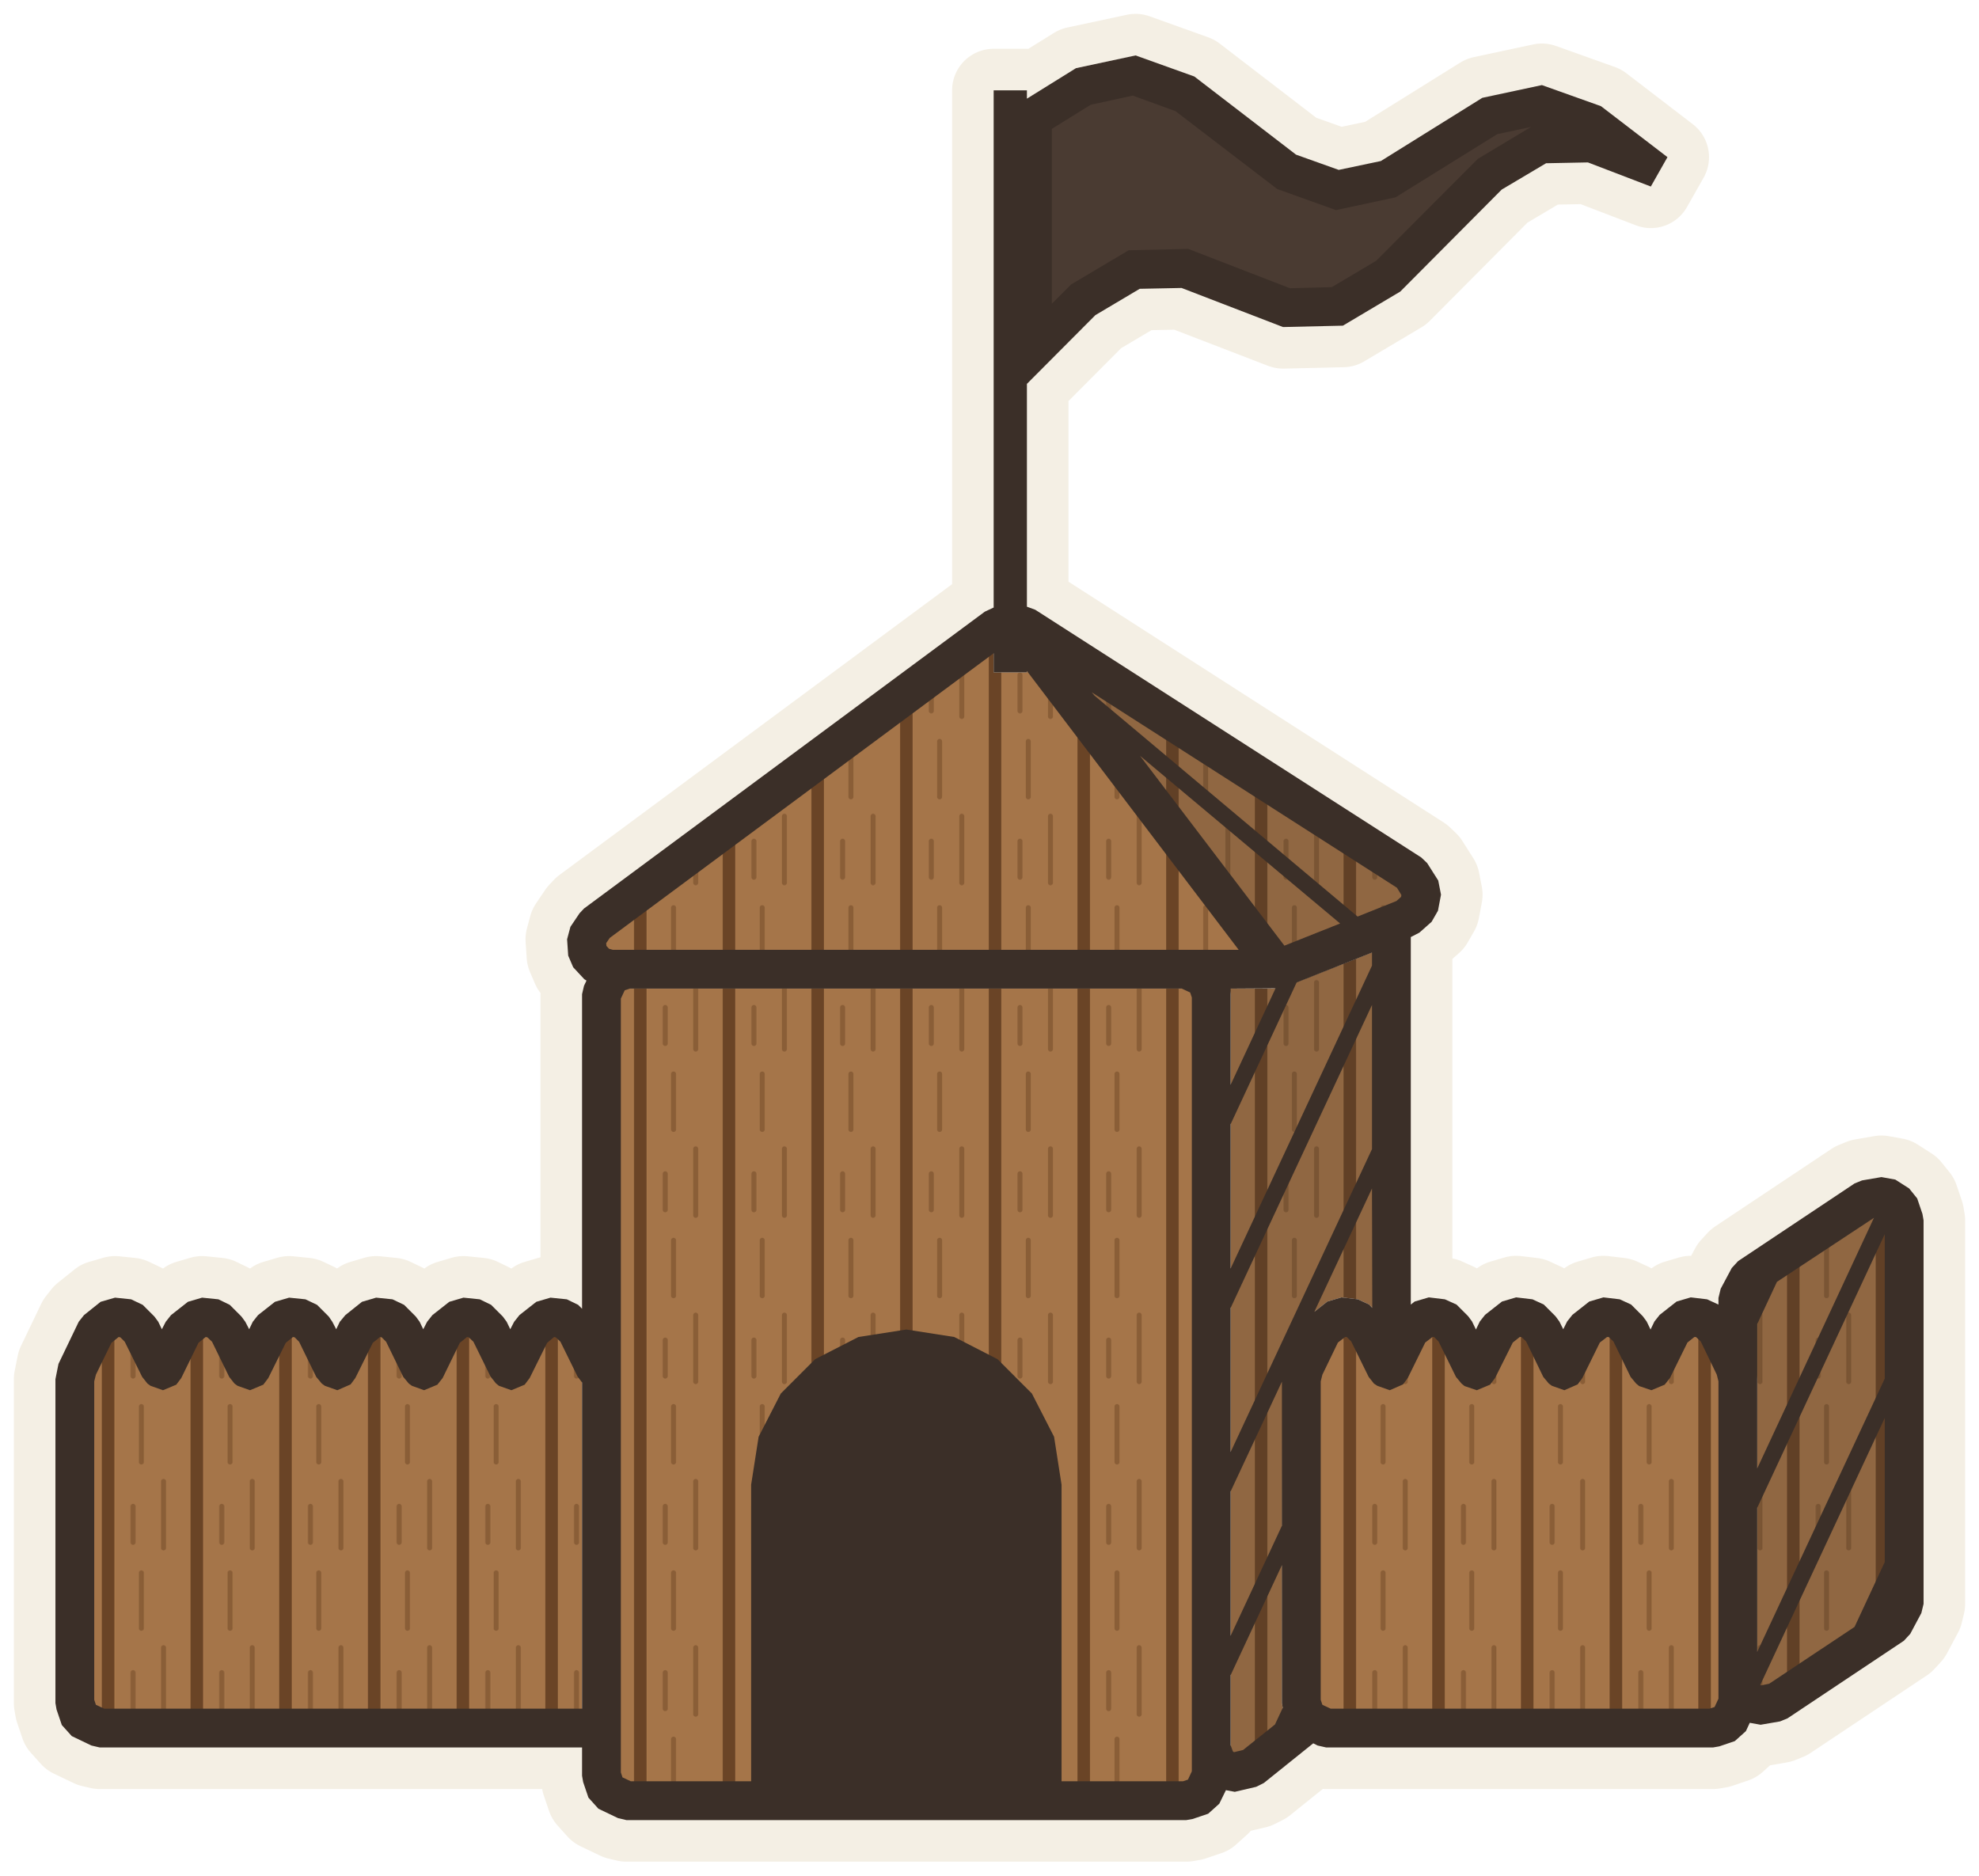
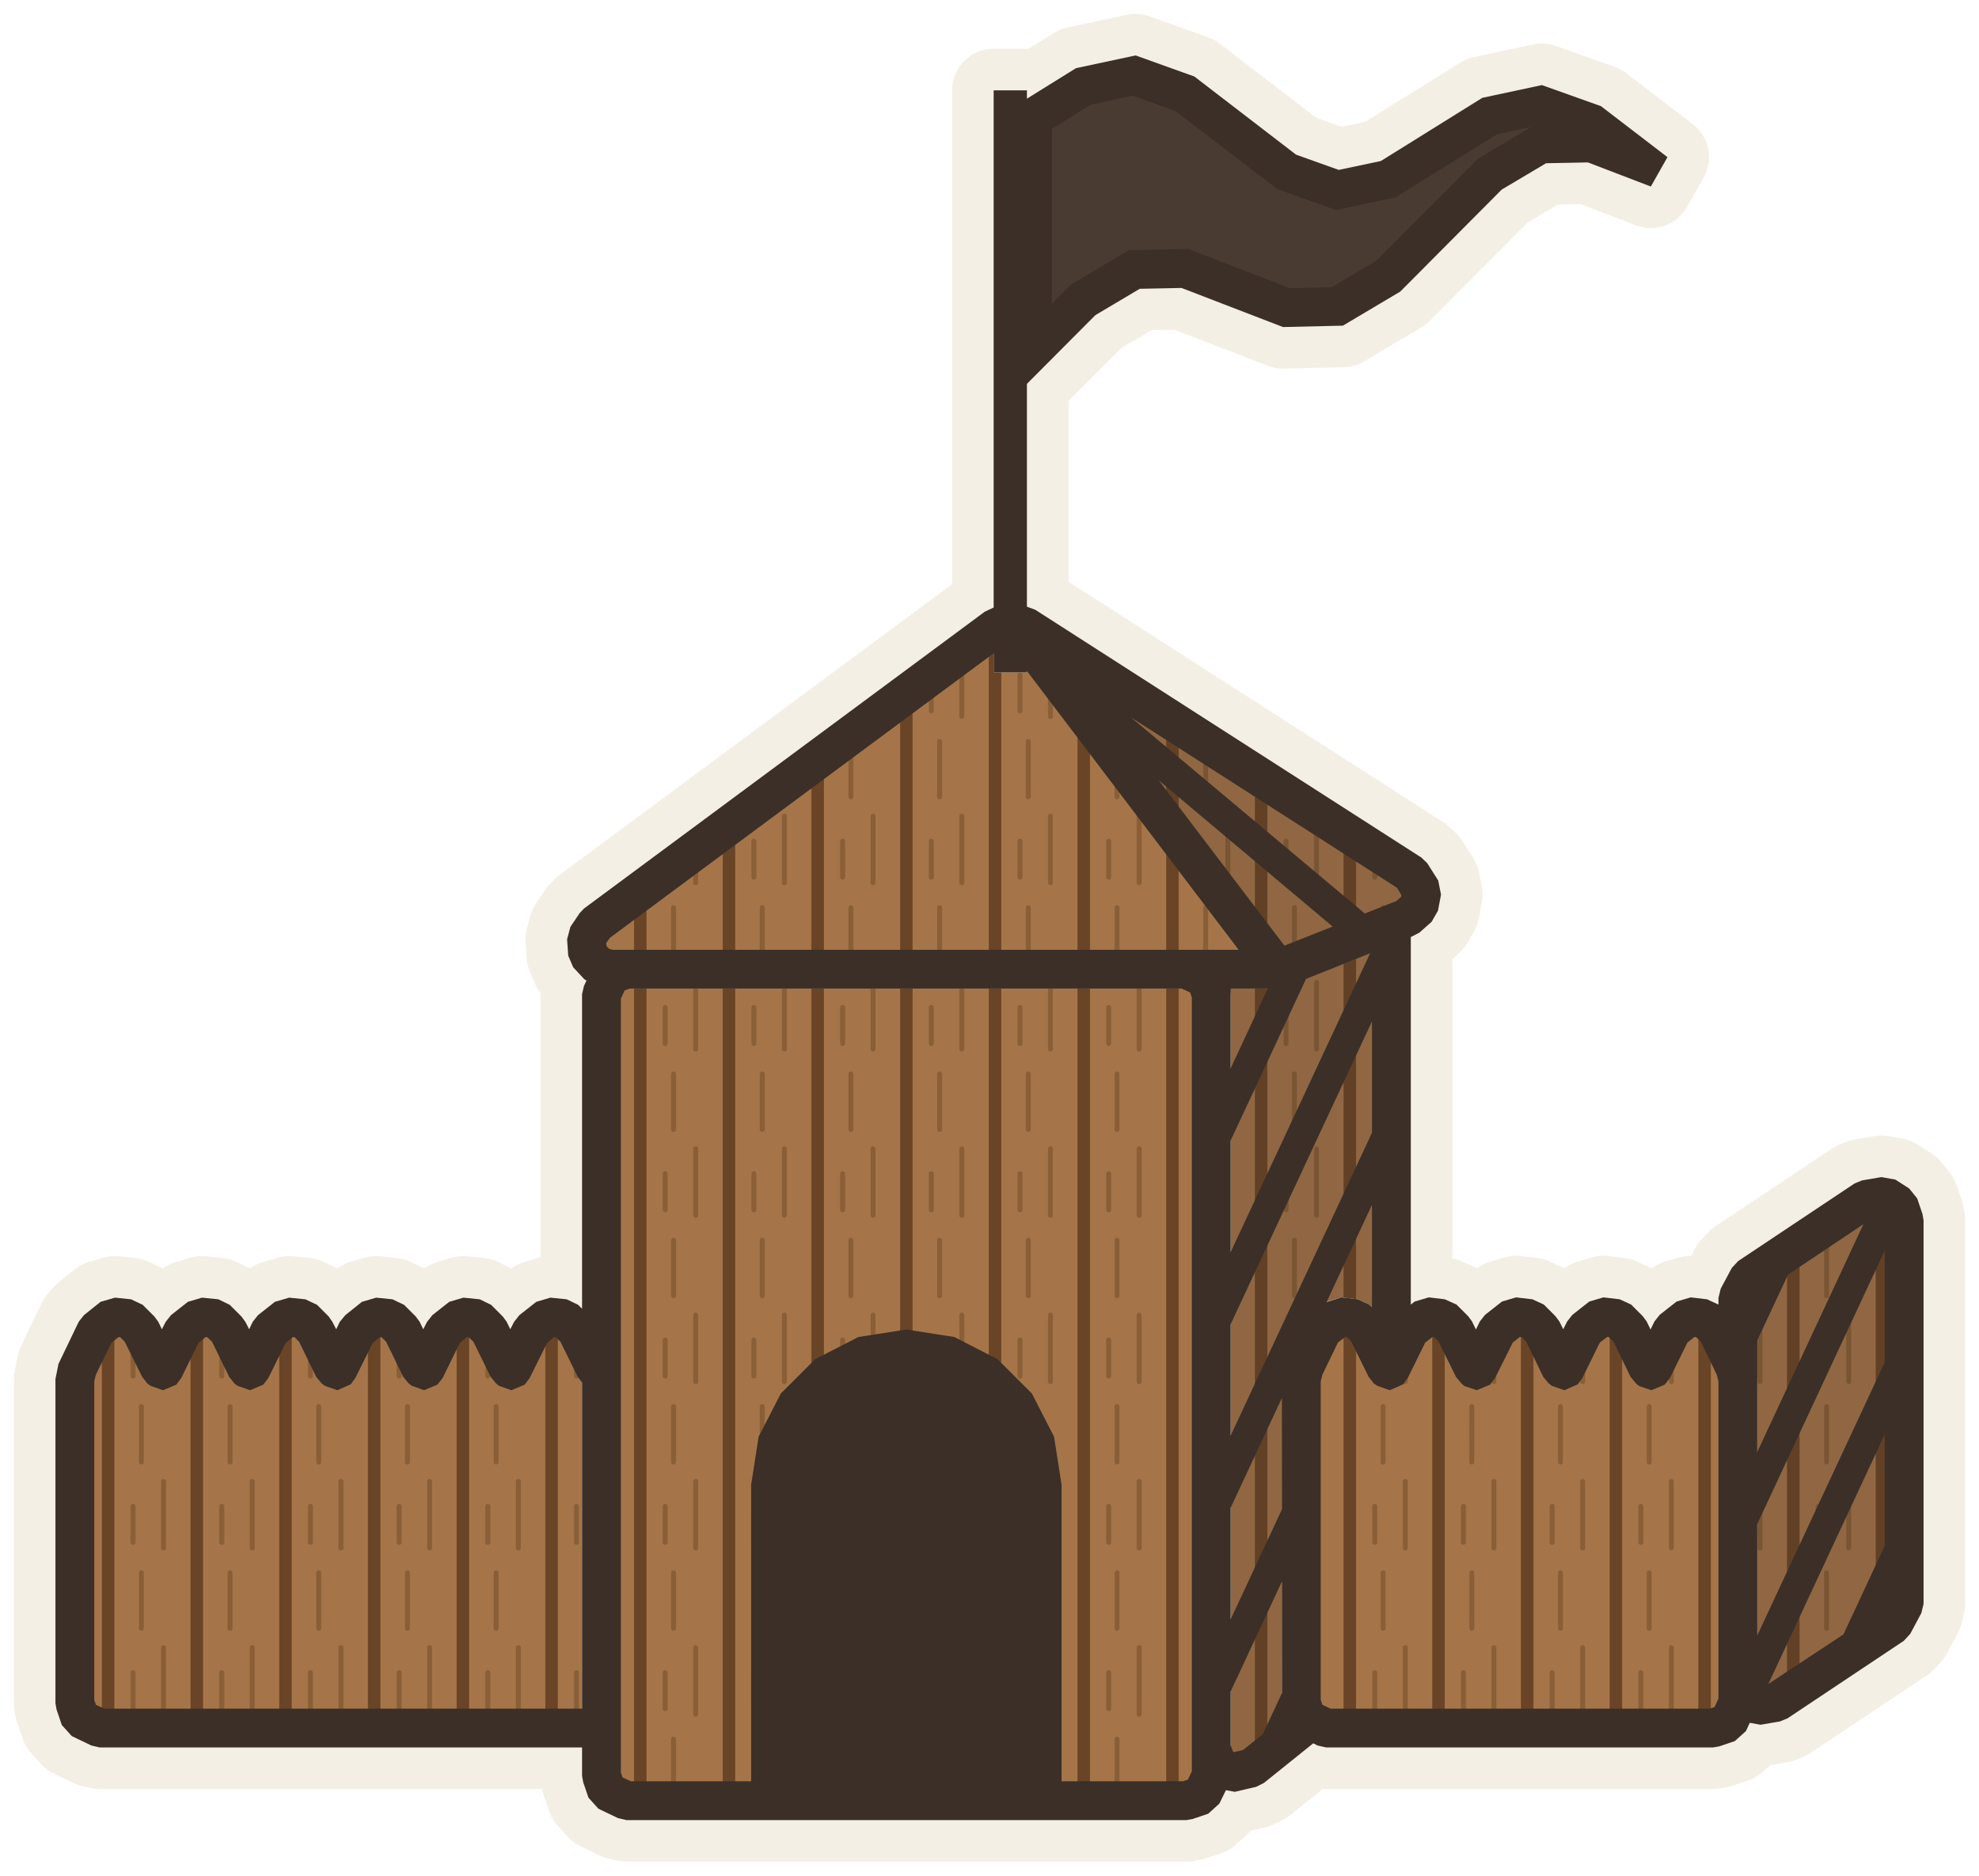
<svg xmlns="http://www.w3.org/2000/svg" viewBox="-32.7 -62.35 71.4 67.67" data-palette="wall:#EFEADF;roof:#D9776B;wood:#C9A97C;earth:#94744F;water:#8FB0B8;flag:#4A3B32;ink:#3B2F28;halo:#F4EFE4">
  <defs>
    <pattern id="pat-wall-wood-1nrlpkt" width="3.2" height="6" patternUnits="userSpaceOnUse">
      <rect width="3.2" height="6" style="fill:#A57549" />
      <path style="stroke:#8A5E37;stroke-width:0.18;fill:none;stroke-linecap:round" d="M1.2 0.4v2M2 3.1v2.4M0.9 4v1.3" />
      <path style="stroke:#6A4426;stroke-width:0.45;fill:none" d="M0 0v6M3.2 0v6" />
    </pattern>
    <pattern id="pat-wall-wood-shade-1nrlpkt" width="3.2" height="6" patternUnits="userSpaceOnUse">
      <rect width="3.2" height="6" style="fill:#906742" />
      <path style="stroke:#7a5534;stroke-width:0.18;fill:none;stroke-linecap:round" d="M1.2 0.4v2M2 3.1v2.4M0.9 4v1.3" />
      <path style="stroke:#614026;stroke-width:0.45;fill:none" d="M0 0v6M3.2 0v6" />
    </pattern>
  </defs>
  <path data-role="sil" fill="#F4EFE4" stroke="#F4EFE4" stroke-width="3" stroke-linejoin="round" d="M10.33 3.28L10.89 3.09L11.29 2.73L11.53 2.24L11.85 2.3L12.62 2.12L12.9 1.98L14.68 0.55L14.84 0.63L15.15 0.7L29.1 0.7L29.33 0.66L29.89 0.47L30.29 0.11L30.43 -0.19L30.82 -0.12L31.52 -0.24L31.79 -0.35L35.99 -3.15L36.22 -3.4L36.62 -4.15L36.7 -4.48L36.7 -18.32L36.66 -18.55L36.47 -19.11L36.18 -19.47L35.68 -19.79L35.18 -19.88L34.48 -19.76L34.21 -19.65L30.01 -16.85L29.78 -16.6L29.38 -15.85L29.3 -15.52L29.3 -15.28L28.89 -15.47L28.3 -15.54L27.79 -15.39L27.18 -14.91L26.99 -14.67L26.85 -14.38L26.71 -14.67L26.57 -14.86L26.15 -15.28L25.74 -15.47L25.15 -15.54L24.64 -15.39L24.03 -14.91L23.84 -14.67L23.7 -14.39L23.56 -14.67L23.42 -14.86L23 -15.28L22.59 -15.47L22 -15.54L21.49 -15.39L20.88 -14.91L20.69 -14.67L20.55 -14.38L20.41 -14.67L20.27 -14.86L19.85 -15.28L19.43 -15.47L18.85 -15.54L18.34 -15.39L18.2 -15.28L18.2 -28.54L18.51 -28.7L18.95 -29.09L19.18 -29.49L19.29 -30.07L19.19 -30.58L18.79 -31.21L18.58 -31.41L4.65 -40.35L4.35 -40.46L4.35 -48.5L6.82 -50.98L8.42 -51.93L9.93 -51.96L13.59 -50.55L15.75 -50.6L17.82 -51.83L21.48 -55.51L23.08 -56.46L24.59 -56.49L26.86 -55.62L27.46 -56.68L25.06 -58.52L22.93 -59.28L20.78 -58.82L17.12 -56.54L15.6 -56.22L14.06 -56.77L10.39 -59.59L8.27 -60.35L6.12 -59.89L4.35 -58.79L4.35 -59.09L3.15 -59.09L3.15 -40.43L2.83 -40.28L-11.63 -29.57L-11.79 -29.4L-12.12 -28.91L-12.24 -28.46L-12.2 -27.87L-12.02 -27.45L-11.62 -27.02L-11.54 -26.97L-11.63 -26.78L-11.7 -26.48L-11.7 -15.13L-11.84 -15.27L-12.25 -15.47L-12.84 -15.53L-13.35 -15.38L-13.96 -14.9L-14.15 -14.66L-14.29 -14.39L-14.42 -14.66L-14.56 -14.85L-14.98 -15.27L-15.39 -15.47L-15.98 -15.53L-16.49 -15.38L-17.1 -14.9L-17.29 -14.66L-17.43 -14.39L-17.56 -14.66L-17.7 -14.85L-18.12 -15.27L-18.54 -15.47L-19.13 -15.53L-19.64 -15.38L-20.24 -14.9L-20.44 -14.66L-20.57 -14.39L-20.71 -14.66L-20.84 -14.85L-21.26 -15.27L-21.68 -15.47L-22.27 -15.53L-22.78 -15.38L-23.39 -14.9L-23.58 -14.66L-23.71 -14.39L-23.85 -14.66L-23.99 -14.85L-24.41 -15.27L-24.82 -15.47L-25.41 -15.53L-25.92 -15.38L-26.53 -14.9L-26.72 -14.66L-26.86 -14.39L-26.99 -14.66L-27.13 -14.85L-27.55 -15.27L-27.97 -15.47L-28.55 -15.53L-29.07 -15.38L-29.67 -14.9L-29.86 -14.66L-30.59 -13.14L-30.7 -12.59L-30.7 -0.9L-30.66 -0.67L-30.47 -0.11L-30.11 0.29L-29.4 0.63L-29.1 0.7L-11.7 0.7L-11.7 1.72L-11.66 1.95L-11.47 2.51L-11.11 2.91L-10.4 3.25L-10.1 3.32L10.1 3.32Z" />
  <path data-role="wall-wood" fill="url(#pat-wall-wood-1nrlpkt)" d="M13.23 -27.38L13.38 -27.41L4.35 -39.3L4.35 -38.09L3.15 -38.09L3.15 -39.65L-11.21 -29L-11.54 -28.51L-11.5 -27.92L-11.1 -27.49L-10.67 -27.38ZM10.66 2.43L11 1.72L11 -26.48L10.93 -26.68L-10.67 -26.68L-10.89 -26.71L-11 -26.48L-11 1.72L-10.81 2.28L-10.1 2.62L10.1 2.62ZM29.66 -0.19L30 -0.9L30 -12.59L29.91 -12.99L29.23 -14.36L28.81 -14.78L28.22 -14.84L27.62 -14.36L26.87 -12.89L26.76 -12.98L26.08 -14.36L25.66 -14.78L25.07 -14.84L24.47 -14.36L23.72 -12.89L23.61 -12.98L22.93 -14.36L22.51 -14.78L21.92 -14.84L21.32 -14.36L20.57 -12.89L20.46 -12.98L19.78 -14.36L19.36 -14.78L18.77 -14.84L18.17 -14.36L17.42 -12.89L17.31 -12.98L16.63 -14.36L16.21 -14.78L15.62 -14.84L15.02 -14.36L14.34 -12.99L14.25 -12.59L14.25 -0.9L14.44 -0.34L15.15 0L29.1 0ZM-11.7 -13.93L-11.91 -14.35L-12.33 -14.77L-12.91 -14.84L-13.52 -14.36L-14.26 -12.89L-14.38 -12.98L-15.05 -14.35L-15.47 -14.77L-16.06 -14.84L-16.66 -14.36L-17.41 -12.89L-17.52 -12.98L-18.19 -14.35L-18.61 -14.77L-19.2 -14.83L-19.81 -14.35L-20.55 -12.89L-20.66 -12.98L-21.34 -14.36L-21.76 -14.77L-22.34 -14.84L-22.95 -14.35L-23.65 -12.94L-23.69 -12.89L-23.8 -12.98L-24.48 -14.36L-24.9 -14.77L-25.49 -14.84L-26.09 -14.35L-26.79 -12.94L-26.83 -12.89L-26.95 -12.98L-27.62 -14.36L-28.04 -14.77L-28.63 -14.84L-29.24 -14.35L-29.91 -12.99L-30 -12.59L-30 -0.9L-29.81 -0.34L-29.1 0L-11.7 0Z" />
  <path data-role="wall-wood-shade" fill="url(#pat-wall-wood-shade-1nrlpkt)" d="M13.56 -27.44L18.05 -29.23L18.5 -29.62L18.61 -30.2L18.2 -30.83L4.35 -39.71L4.35 -39.3L13.38 -27.41ZM12.46 1.44L14.03 0.17L13.78 -0.11L13.59 -0.67L13.55 -0.9L13.57 -12.75L13.71 -13.3L14.39 -14.67L14.58 -14.91L15.19 -15.39L15.7 -15.54L16.29 -15.47L16.7 -15.28L17.12 -14.86L17.26 -14.67L17.4 -14.39L17.5 -14.59L17.5 -28.26L13.69 -26.76L13.23 -26.68L11.67 -26.68L11.7 -26.48L11.7 1.61ZM31.4 -0.93L35.6 -3.73L36 -4.48L36 -18.32L35.81 -18.88L35.31 -19.19L34.6 -19.07L30.4 -16.27L30 -15.52L30 -14.38L30.59 -13.15L30.7 -12.59L30.69 -0.81Z" />
  <path data-role="flag" fill="#4A3B32" d="M6.38 -51.53L8.22 -52.63L10.05 -52.66L13.72 -51.25L15.55 -51.29L17.38 -52.39L21.05 -56.06L22.88 -57.16L24.72 -57.2L26.55 -56.49L24.72 -57.9L22.88 -58.56L21.05 -58.16L17.38 -55.89L15.55 -55.49L13.72 -56.15L10.05 -58.97L8.22 -59.63L6.38 -59.23L4.55 -58.09L4.55 -49.69Z" />
-   <path data-role="ink" fill="#3B2F28" d="M6.82 -50.98L8.42 -51.93L9.93 -51.96L13.59 -50.55L15.75 -50.6L17.82 -51.83L21.48 -55.51L23.08 -56.46L24.59 -56.49L26.86 -55.62L27.46 -56.68L25.06 -58.52L22.93 -59.28L20.78 -58.82L17.12 -56.54L15.6 -56.22L14.06 -56.77L10.39 -59.59L8.27 -60.35L6.12 -59.89L4.35 -58.79L4.35 -48.5ZM16.8 -19.47L16.81 -15.16L16.7 -15.28L16.29 -15.47L15.7 -15.54L15.19 -15.39L14.72 -15.02ZM5.25 -57.7L6.65 -58.57L8.17 -58.9L9.71 -58.34L13.38 -55.53L15.5 -54.77L17.65 -55.23L21.32 -57.51L22.54 -57.77L20.62 -56.62L16.95 -52.94L15.35 -51.99L13.84 -51.95L10.17 -53.37L8.02 -53.32L5.95 -52.09L5.25 -51.39ZM16.28 -29.28L6.79 -37.25L6.69 -37.37L17.7 -30.32L17.86 -30.06L17.85 -29.99L17.68 -29.84ZM13.64 -28.23L8.43 -35.08L15.65 -29.03ZM-9.94 1.92L-10.24 1.78L-10.3 1.6L-10.3 -26.32L-10.16 -26.62L-9.98 -26.68L9.94 -26.68L10.24 -26.54L10.3 -26.36L10.3 1.56L10.16 1.86L9.98 1.92L5.6 1.92L5.6 -8.78L5.33 -10.51L4.53 -12.07L3.29 -13.31L1.73 -14.11L0 -14.38L-1.73 -14.11L-3.29 -13.31L-4.53 -12.07L-5.33 -10.51L-5.6 -8.78L-5.6 1.92ZM30.7 -14.58L31.41 -16.1L34.91 -18.41L30.7 -9.37L30.7 -7.95L35.3 -17.82L35.3 -12.61L30.7 -2.75ZM15.31 -0.7L15.01 -0.84L14.95 -1.02L14.95 -12.51L15.01 -12.75L15.57 -13.91L15.83 -14.11L15.89 -14.11L16.05 -13.95L16.68 -12.67L16.87 -12.43L16.99 -12.35L17.44 -12.19L17.92 -12.4L18.09 -12.63L18.72 -13.91L18.98 -14.11L19.04 -14.11L19.2 -13.95L19.83 -12.67L20.03 -12.43L20.14 -12.34L20.58 -12.19L21.06 -12.39L21.24 -12.63L21.88 -13.91L22.13 -14.11L22.19 -14.11L22.36 -13.95L22.98 -12.67L23.18 -12.43L23.29 -12.35L23.74 -12.19L24.22 -12.4L24.39 -12.63L25.02 -13.91L25.28 -14.11L25.34 -14.11L25.51 -13.95L26.13 -12.67L26.33 -12.43L26.44 -12.34L26.88 -12.19L27.36 -12.39L27.55 -12.63L28.18 -13.91L28.43 -14.11L28.49 -14.11L28.66 -13.95L29.24 -12.75L29.3 -12.51L29.3 -1.06L29.16 -0.76L28.98 -0.7ZM30.81 -1.56L35.3 -11.19L35.3 -5.99L34.21 -3.65L31.13 -1.6L30.84 -1.54ZM11.99 -28.08L-10.59 -28.08L-10.73 -28.12L-10.82 -28.22L-10.83 -28.32L-10.7 -28.51L3.15 -38.78L3.15 -38.09L4.35 -38.09L4.35 -38.14ZM11.7 -3.33L11.7 -1.91L13.55 -5.88L13.55 -0.9L13.58 -0.73L13.3 -0.13L12.15 0.79L11.82 0.87L11.78 0.84L11.7 0.62L11.7 -26.68L13.32 -26.69L11.7 -23.21L11.7 -21.79L14.08 -26.9L16.8 -27.98L16.8 -27.51L11.7 -16.58L11.7 -15.16L16.8 -26.09L16.8 -20.89L11.7 -9.96L11.7 -8.54L13.55 -12.5L13.55 -7.3ZM3.15 -59.09L3.15 -40.43L2.83 -40.28L-11.63 -29.57L-11.79 -29.4L-12.12 -28.91L-12.24 -28.46L-12.2 -27.87L-12.02 -27.45L-11.62 -27.02L-11.54 -26.97L-11.63 -26.78L-11.7 -26.48L-11.7 -0.7L-28.94 -0.7L-29.24 -0.84L-29.3 -1.02L-29.3 -12.51L-29.24 -12.75L-28.68 -13.9L-28.42 -14.11L-28.36 -14.1L-28.2 -13.94L-27.57 -12.67L-27.38 -12.43L-27.27 -12.35L-26.82 -12.19L-26.34 -12.39L-26.16 -12.63L-25.54 -13.9L-25.28 -14.11L-25.22 -14.1L-25.05 -13.94L-24.43 -12.67L-24.24 -12.43L-24.13 -12.35L-23.68 -12.19L-23.2 -12.39L-23.02 -12.63L-22.39 -13.9L-22.13 -14.11L-22.07 -14.1L-21.91 -13.94L-21.29 -12.67L-21.09 -12.43L-20.98 -12.35L-20.53 -12.19L-20.05 -12.4L-19.88 -12.63L-19.25 -13.9L-18.99 -14.11L-18.93 -14.1L-18.77 -13.94L-18.15 -12.67L-17.95 -12.43L-17.84 -12.35L-17.4 -12.19L-16.92 -12.39L-16.73 -12.63L-16.11 -13.9L-15.85 -14.11L-15.79 -14.1L-15.62 -13.94L-15 -12.68L-14.81 -12.44L-14.7 -12.35L-14.25 -12.19L-13.77 -12.39L-13.59 -12.63L-12.96 -13.9L-12.71 -14.11L-12.65 -14.1L-12.48 -13.94L-11.86 -12.68L-11.7 -12.47L-11.7 -15.13L-11.84 -15.27L-12.25 -15.47L-12.84 -15.53L-13.35 -15.38L-13.96 -14.9L-14.15 -14.66L-14.29 -14.39L-14.42 -14.66L-14.56 -14.85L-14.98 -15.27L-15.39 -15.47L-15.98 -15.53L-16.49 -15.38L-17.1 -14.9L-17.29 -14.66L-17.43 -14.39L-17.56 -14.66L-17.7 -14.85L-18.12 -15.27L-18.54 -15.47L-19.13 -15.53L-19.64 -15.38L-20.24 -14.9L-20.44 -14.66L-20.57 -14.39L-20.71 -14.66L-20.84 -14.85L-21.26 -15.27L-21.68 -15.47L-22.27 -15.53L-22.78 -15.38L-23.39 -14.9L-23.58 -14.66L-23.71 -14.39L-23.85 -14.66L-23.99 -14.85L-24.41 -15.27L-24.82 -15.47L-25.41 -15.53L-25.92 -15.38L-26.53 -14.9L-26.72 -14.66L-26.86 -14.39L-26.99 -14.66L-27.13 -14.85L-27.55 -15.27L-27.97 -15.47L-28.55 -15.53L-29.07 -15.38L-29.67 -14.9L-29.86 -14.66L-30.59 -13.14L-30.7 -12.59L-30.7 -0.9L-30.66 -0.67L-30.47 -0.11L-30.11 0.29L-29.4 0.63L-29.1 0.7L-11.7 0.7L-11.7 1.72L-11.66 1.95L-11.47 2.51L-11.11 2.91L-10.4 3.25L-10.1 3.32L10.1 3.32L10.33 3.28L10.89 3.09L11.29 2.73L11.53 2.24L11.85 2.3L12.62 2.12L12.9 1.98L14.68 0.55L14.84 0.63L15.15 0.7L29.1 0.7L29.33 0.66L29.89 0.47L30.29 0.11L30.43 -0.19L30.82 -0.12L31.52 -0.24L31.79 -0.35L35.99 -3.15L36.22 -3.4L36.62 -4.15L36.7 -4.48L36.7 -18.32L36.66 -18.55L36.47 -19.11L36.18 -19.47L35.68 -19.79L35.18 -19.88L34.48 -19.76L34.21 -19.65L30.01 -16.85L29.78 -16.6L29.38 -15.85L29.3 -15.52L29.3 -15.28L28.89 -15.47L28.3 -15.54L27.79 -15.39L27.18 -14.91L26.99 -14.67L26.85 -14.38L26.71 -14.67L26.57 -14.86L26.15 -15.28L25.74 -15.47L25.15 -15.54L24.64 -15.39L24.03 -14.91L23.84 -14.67L23.7 -14.39L23.56 -14.67L23.42 -14.86L23 -15.28L22.59 -15.47L22 -15.54L21.49 -15.39L20.88 -14.91L20.69 -14.67L20.55 -14.38L20.41 -14.67L20.27 -14.86L19.85 -15.28L19.43 -15.47L18.85 -15.54L18.34 -15.39L18.2 -15.28L18.2 -28.54L18.51 -28.7L18.95 -29.09L19.18 -29.49L19.29 -30.07L19.19 -30.58L18.79 -31.21L18.58 -31.41L4.65 -40.35L4.35 -40.46L4.35 -59.09Z" />
+   <path data-role="ink" fill="#3B2F28" d="M6.82 -50.98L8.42 -51.93L9.93 -51.96L13.59 -50.55L15.75 -50.6L17.82 -51.83L21.48 -55.51L23.08 -56.46L24.59 -56.49L26.86 -55.62L27.46 -56.68L25.06 -58.52L22.93 -59.28L20.78 -58.82L17.12 -56.54L15.6 -56.22L14.06 -56.77L10.39 -59.59L8.27 -60.35L6.12 -59.89L4.35 -58.79L4.35 -48.5ZM2.83 -40.28L-11.63 -29.57L-11.79 -29.4L-12.12 -28.91L-12.24 -28.46L-12.2 -27.87L-12.02 -27.45L-11.62 -27.02L-11.54 -26.97L-11.63 -26.78L-11.7 -26.48L-11.7 -0.7L-28.94 -0.7L-29.24 -0.84L-29.3 -1.02L-29.3 -12.51L-29.24 -12.75L-28.68 -13.9L-28.42 -14.11L-28.36 -14.1L-28.2 -13.94L-27.57 -12.67L-27.38 -12.43L-27.27 -12.35L-26.82 -12.19L-26.34 -12.39L-26.16 -12.63L-25.54 -13.9L-25.28 -14.11L-25.22 -14.1L-25.05 -13.94L-24.43 -12.67L-24.24 -12.43L-24.13 -12.35L-23.68 -12.19L-23.2 -12.39L-23.02 -12.63L-22.39 -13.9L-22.13 -14.11L-22.07 -14.1L-21.91 -13.94L-21.29 -12.67L-21.09 -12.43L-20.98 -12.35L-20.53 -12.19L-20.05 -12.4L-19.88 -12.63L-19.25 -13.9L-18.99 -14.11L-18.93 -14.1L-18.77 -13.94L-18.15 -12.67L-17.95 -12.43L-17.84 -12.35L-17.4 -12.19L-16.92 -12.39L-16.73 -12.63L-16.11 -13.9L-15.85 -14.11L-15.79 -14.1L-15.62 -13.94L-15 -12.68L-14.81 -12.44L-14.7 -12.35L-14.25 -12.19L-13.77 -12.39L-13.59 -12.63L-12.96 -13.9L-12.71 -14.11L-12.65 -14.1L-12.48 -13.94L-11.86 -12.68L-11.7 -12.47L-11.7 -15.13L-11.84 -15.27L-12.25 -15.47L-12.84 -15.53L-13.35 -15.38L-13.96 -14.9L-14.15 -14.66L-14.29 -14.39L-14.42 -14.66L-14.56 -14.85L-14.98 -15.27L-15.39 -15.47L-15.98 -15.53L-16.49 -15.38L-17.1 -14.9L-17.29 -14.66L-17.43 -14.39L-17.56 -14.66L-17.7 -14.85L-18.12 -15.27L-18.54 -15.47L-19.13 -15.53L-19.64 -15.38L-20.24 -14.9L-20.44 -14.66L-20.57 -14.39L-20.71 -14.66L-20.84 -14.85L-21.26 -15.27L-21.68 -15.47L-22.27 -15.53L-22.78 -15.38L-23.39 -14.9L-23.58 -14.66L-23.71 -14.39L-23.85 -14.66L-23.99 -14.85L-24.41 -15.27L-24.82 -15.47L-25.41 -15.53L-25.92 -15.38L-26.53 -14.9L-26.72 -14.66L-26.86 -14.39L-26.99 -14.66L-27.13 -14.85L-27.55 -15.27L-27.97 -15.47L-28.55 -15.53L-29.07 -15.38L-29.67 -14.9L-29.86 -14.66L-30.59 -13.14L-30.7 -12.59L-30.7 -0.9L-30.66 -0.67L-30.47 -0.11L-30.11 0.29L-29.4 0.63L-29.1 0.7L-11.7 0.7L-11.7 1.72L-11.66 1.95L-11.47 2.51L-11.11 2.91L-10.4 3.25L-10.1 3.32L10.1 3.32L10.33 3.28L10.89 3.09L11.29 2.73L11.53 2.24L11.85 2.3L12.62 2.12L12.9 1.98L14.68 0.55L14.84 0.63L15.15 0.7L29.1 0.7L29.33 0.66L29.89 0.47L30.29 0.11L30.43 -0.19L30.82 -0.12L31.52 -0.24L31.79 -0.35L35.99 -3.15L36.22 -3.4L36.62 -4.15L36.7 -4.48L36.7 -18.32L36.66 -18.55L36.47 -19.11L36.18 -19.47L35.68 -19.79L35.18 -19.88L34.48 -19.76L34.21 -19.65L30.01 -16.85L29.78 -16.6L29.38 -15.85L29.3 -15.52L29.3 -15.28L28.89 -15.47L28.3 -15.54L27.79 -15.39L27.18 -14.91L26.99 -14.67L26.85 -14.38L26.71 -14.67L26.57 -14.86L26.15 -15.28L25.74 -15.47L25.15 -15.54L24.64 -15.39L24.03 -14.91L23.84 -14.67L23.7 -14.39L23.56 -14.67L23.42 -14.86L23 -15.28L22.59 -15.47L22 -15.54L21.49 -15.39L20.88 -14.91L20.69 -14.67L20.55 -14.38L20.41 -14.67L20.27 -14.86L19.85 -15.28L19.43 -15.47L18.85 -15.54L18.34 -15.39L18.2 -15.28L18.2 -28.54L18.51 -28.7L18.95 -29.09L19.18 -29.49L19.29 -30.07L19.19 -30.58L18.79 -31.21L18.58 -31.41L4.65 -40.35L4.35 -40.46L4.35 -59.09L3.15 -59.09L3.15 -40.43ZM5.25 -57.7L6.65 -58.57L8.17 -58.9L9.71 -58.34L13.38 -55.53L15.5 -54.77L17.65 -55.23L21.32 -57.51L22.54 -57.77L20.62 -56.62L16.95 -52.94L15.35 -51.99L13.84 -51.95L10.17 -53.37L8.02 -53.32L5.95 -52.09L5.25 -51.39ZM16.54 -29.39L8.1 -36.47L17.7 -30.32L17.86 -30.06L17.85 -29.99L17.68 -29.84ZM13.64 -28.23L9.11 -34.19L15.38 -28.92ZM11.7 -1.32L13.55 -5.29L13.55 -1.26L12.86 0.22L12.15 0.79L11.82 0.87L11.78 0.84L11.7 0.62L11.7 -26.68L13.04 -26.68L11.7 -23.8L11.7 -21.2L14.42 -27.03L16.73 -27.95L11.7 -17.17L11.7 -14.57L16.8 -25.5L16.8 -21.48L11.7 -10.55L11.7 -7.95L13.55 -11.91L13.55 -7.89L11.7 -3.92ZM-9.94 1.92L-10.24 1.78L-10.3 1.6L-10.3 -26.32L-10.16 -26.62L-9.98 -26.68L9.94 -26.68L10.24 -26.54L10.3 -26.36L10.3 1.56L10.16 1.86L9.98 1.92L5.6 1.92L5.6 -8.78L5.33 -10.51L4.53 -12.07L3.29 -13.31L1.73 -14.11L0 -14.38L-1.73 -14.11L-3.29 -13.31L-4.53 -12.07L-5.33 -10.51L-5.6 -8.78L-5.6 1.92ZM16.29 -15.47L15.7 -15.54L15.16 -15.37L16.8 -18.88L16.8 -15.18L16.7 -15.28ZM30.7 -13.99L31.81 -16.36L34.53 -18.18L30.7 -9.96L30.7 -7.36L35.3 -17.23L35.3 -13.2L30.7 -3.34ZM15.31 -0.7L15.01 -0.84L14.95 -1.02L14.95 -12.51L15.01 -12.75L15.57 -13.91L15.83 -14.11L15.89 -14.11L16.05 -13.95L16.68 -12.67L16.87 -12.43L16.99 -12.35L17.44 -12.19L17.92 -12.4L18.09 -12.63L18.72 -13.91L18.98 -14.11L19.04 -14.11L19.2 -13.95L19.83 -12.67L20.03 -12.43L20.14 -12.34L20.58 -12.19L21.06 -12.39L21.24 -12.63L21.88 -13.91L22.13 -14.11L22.19 -14.11L22.36 -13.95L22.98 -12.67L23.18 -12.43L23.29 -12.35L23.74 -12.19L24.22 -12.4L24.39 -12.63L25.02 -13.91L25.28 -14.11L25.34 -14.11L25.51 -13.95L26.13 -12.67L26.33 -12.43L26.44 -12.34L26.88 -12.19L27.36 -12.39L27.55 -12.63L28.18 -13.91L28.43 -14.11L28.49 -14.11L28.66 -13.95L29.24 -12.75L29.3 -12.51L29.3 -1.06L29.16 -0.76L28.98 -0.7ZM31.1 -1.59L35.3 -10.6L35.3 -6.58L33.81 -3.38ZM11.99 -28.08L-10.59 -28.08L-10.73 -28.12L-10.82 -28.22L-10.83 -28.32L-10.7 -28.51L3.15 -38.78L3.15 -38.09L4.35 -38.09L4.35 -38.14Z" />
</svg>
